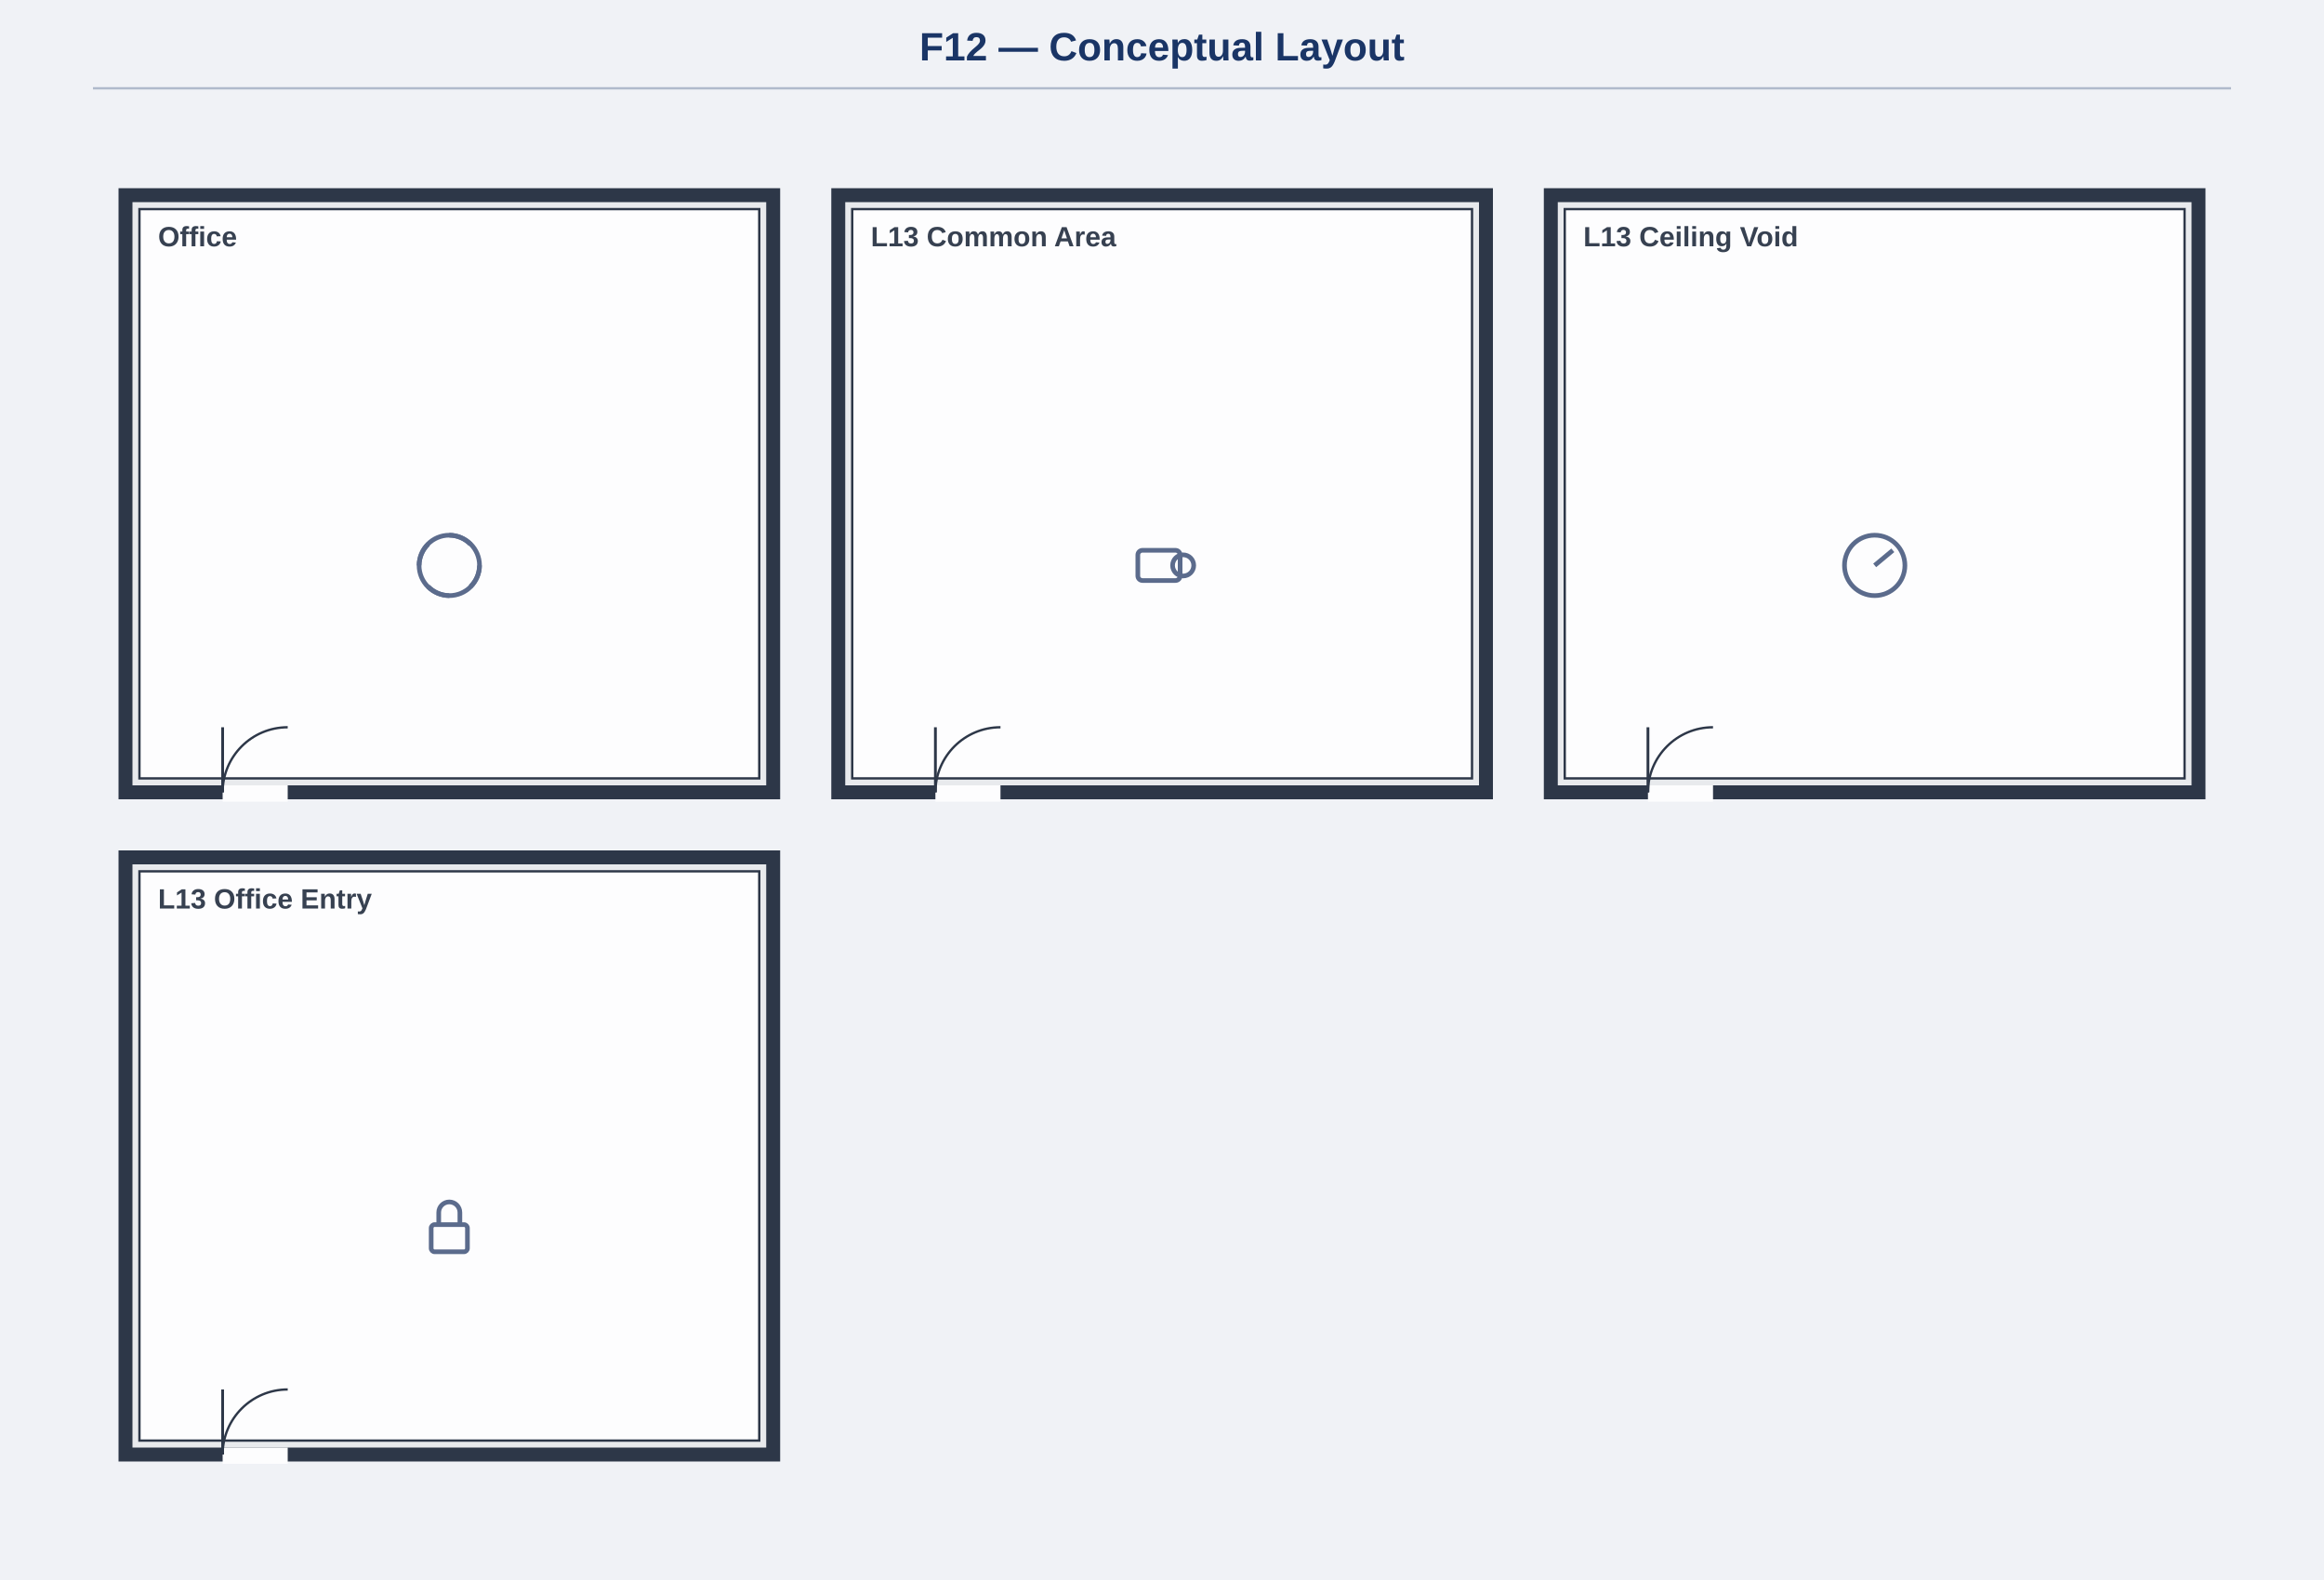
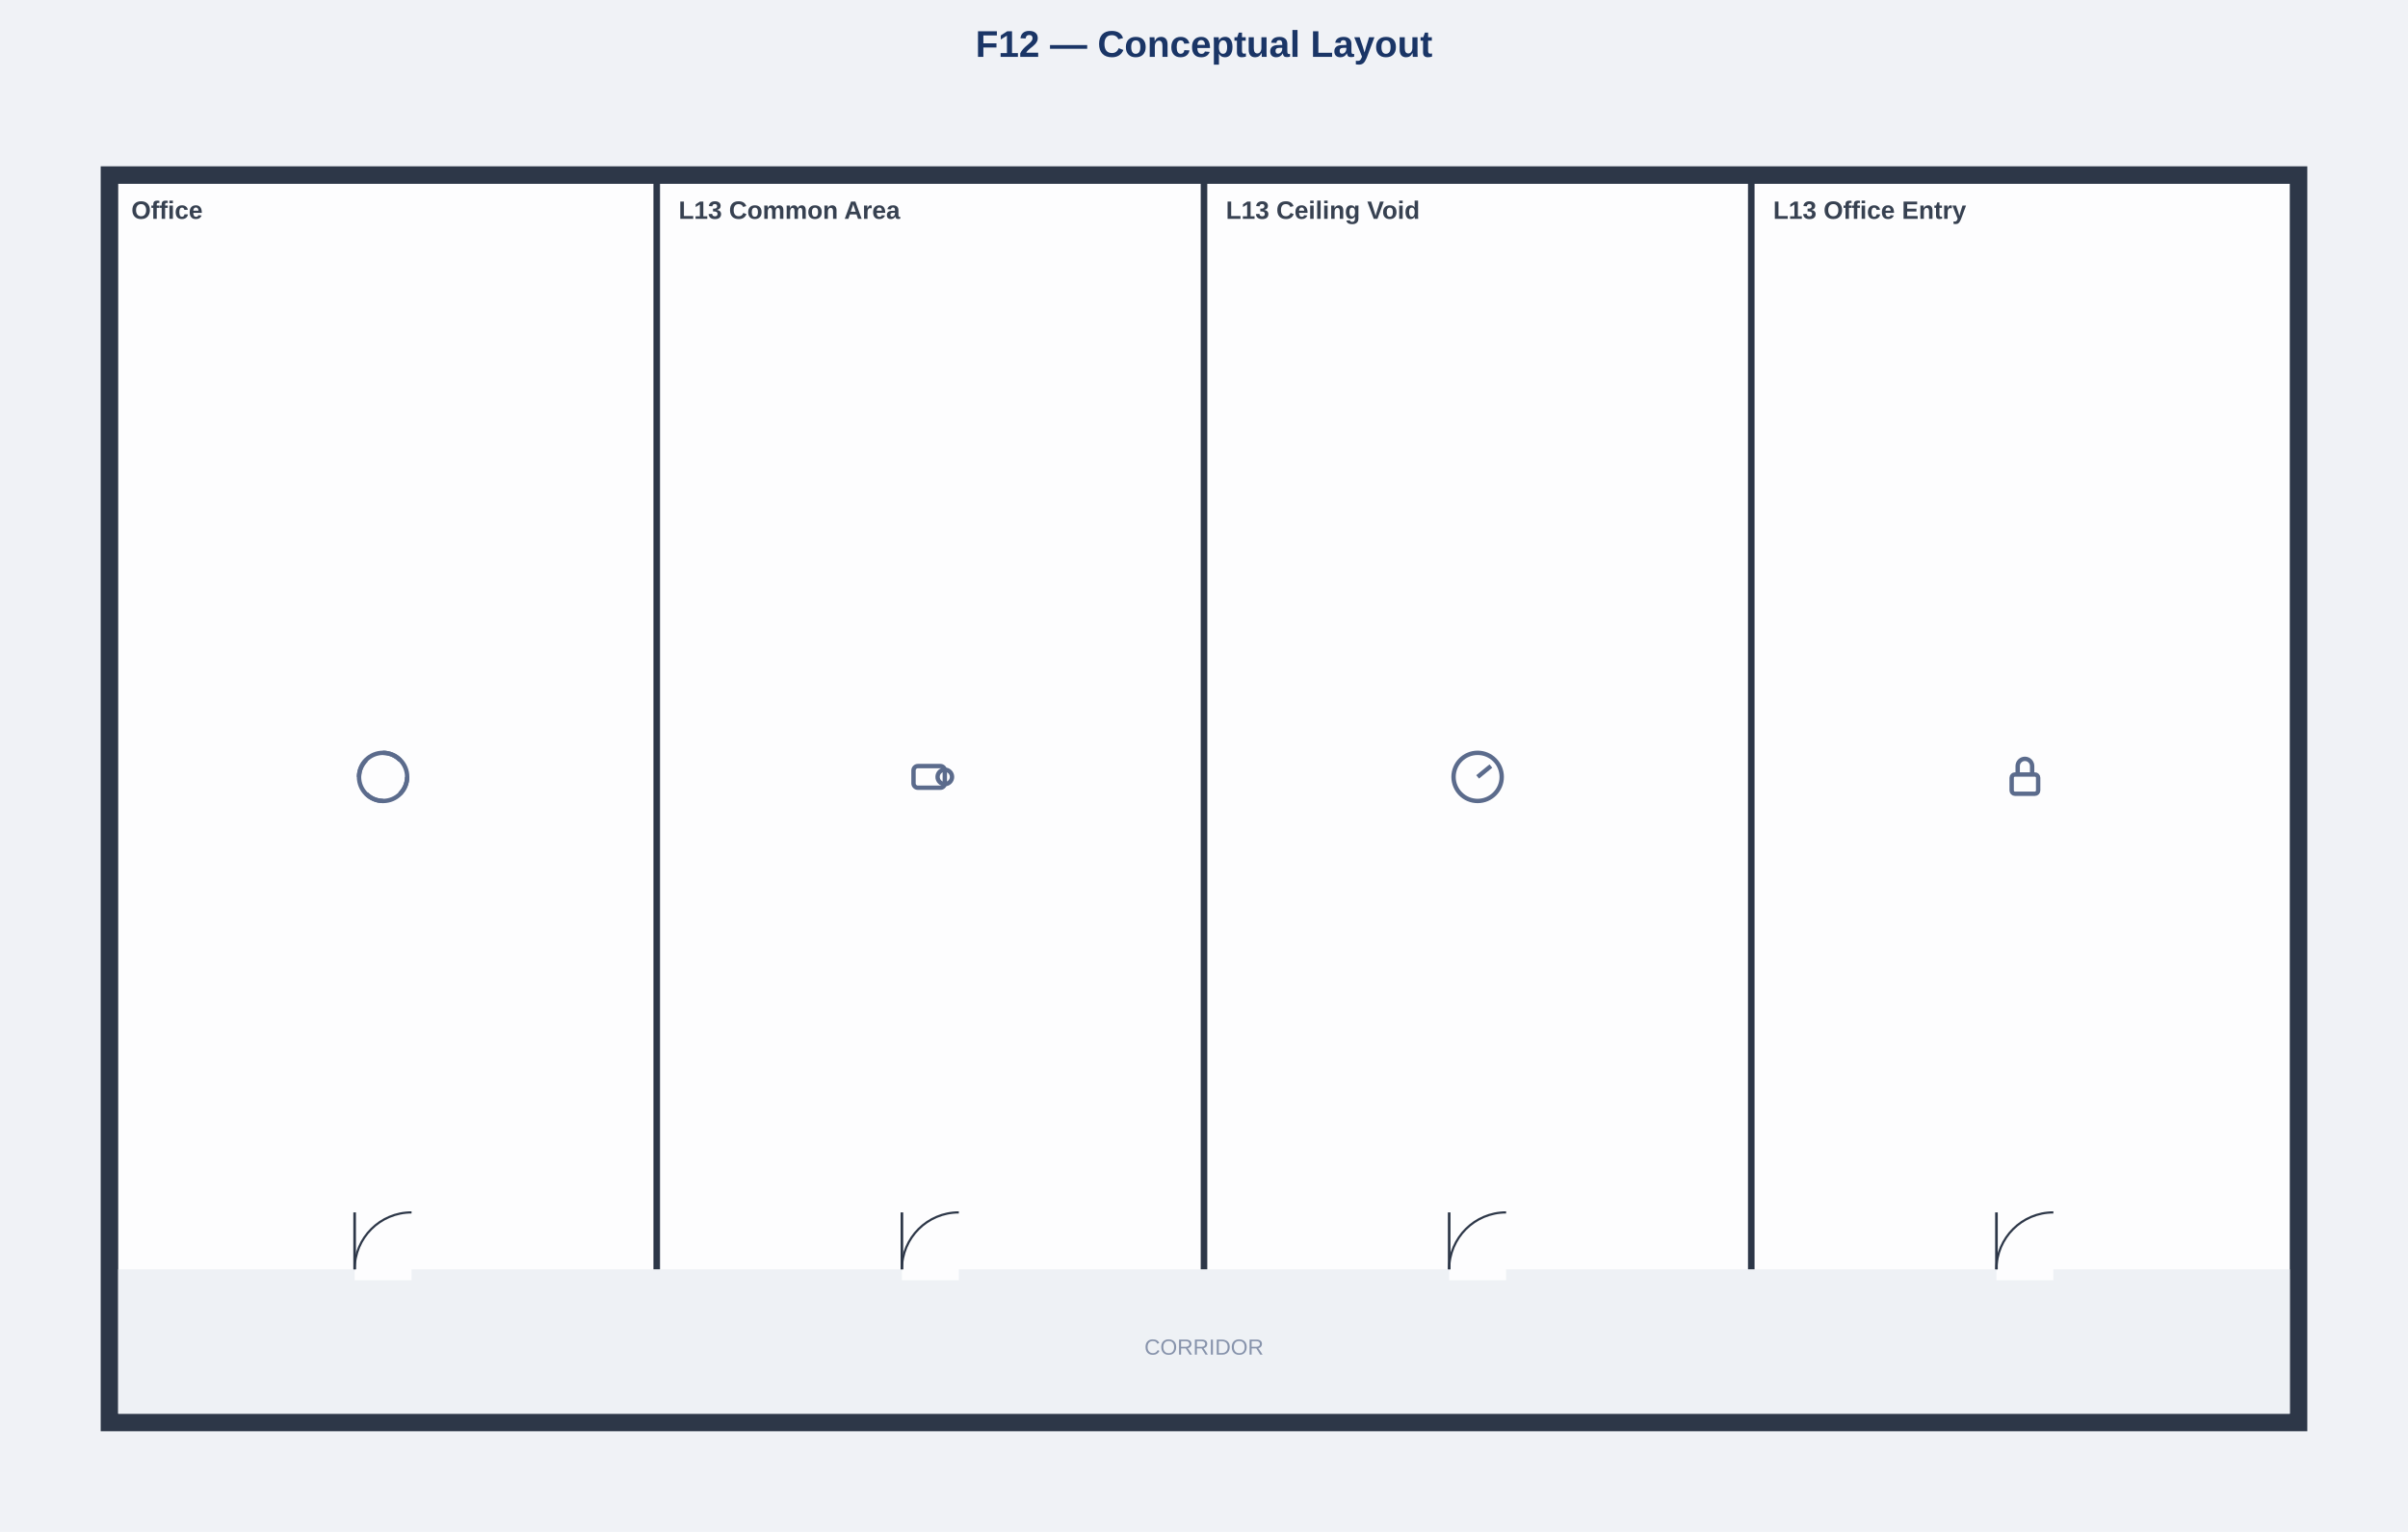
- <svg xmlns="http://www.w3.org/2000/svg" width="1000" height="680" viewBox="0 0 1000 680" font-family="Arial, sans-serif">
-   <rect x="0" y="0" width="1000" height="680" fill="#F0F2F6" />
-   <text x="500.0" y="26" text-anchor="middle" font-size="17" font-weight="bold" fill="#1A3566">F12 — Conceptual Layout</text>
-   <line x1="40" y1="38" x2="960" y2="38" stroke="#1A3566" stroke-width="1" opacity="0.3" />
-   <rect x="54.0" y="84.0" width="278.7" height="257.0" fill="#E8EAED" stroke="#2D3748" stroke-width="6" />
-   <rect x="60.0" y="90.0" width="266.7" height="245.0" fill="#FDFDFE" stroke="#2D3748" stroke-width="1" />
-   <rect x="95.8" y="338.0" width="28.0" height="7" fill="#FDFDFE" />
-   <path d="M95.8,341.0 A28.0,28.0 0 0 1 123.8,313.0" fill="none" stroke="#2D3748" stroke-width="1" />
-   <line x1="95.8" y1="341.0" x2="95.8" y2="313.0" stroke="#2D3748" stroke-width="1.2" />
-   <text x="68.0" y="106.0" font-size="12" font-weight="700" fill="#374151">Office</text>
-   <circle cx="193.333" cy="243.34" r="13" fill="none" stroke="#5B6B8C" stroke-width="2" />
-   <path d="M193.333,230.34 A13,13 0 0 1 202.433,234.24" stroke="#5B6B8C" stroke-width="2" fill="none" />
-   <path d="M206.333,243.34 A13,13 0 0 1 202.433,252.44" stroke="#5B6B8C" stroke-width="2" fill="none" />
-   <path d="M193.333,256.34 A13,13 0 0 1 184.233,252.44" stroke="#5B6B8C" stroke-width="2" fill="none" />
-   <path d="M180.333,243.34 A13,13 0 0 1 184.233,234.24" stroke="#5B6B8C" stroke-width="2" fill="none" />
-   <rect x="360.7" y="84.0" width="278.7" height="257.0" fill="#E8EAED" stroke="#2D3748" stroke-width="6" />
-   <rect x="366.7" y="90.0" width="266.7" height="245.0" fill="#FDFDFE" stroke="#2D3748" stroke-width="1" />
-   <rect x="402.5" y="338.0" width="28.0" height="7" fill="#FDFDFE" />
-   <path d="M402.5,341.0 A28.0,28.0 0 0 1 430.5,313.0" fill="none" stroke="#2D3748" stroke-width="1" />
-   <line x1="402.5" y1="341.0" x2="402.5" y2="313.0" stroke="#2D3748" stroke-width="1.2" />
-   <text x="374.7" y="106.0" font-size="12" font-weight="700" fill="#374151">L13 Common Area</text>
-   <rect x="489.6" y="236.84" width="18.2" height="13" rx="2" fill="none" stroke="#5B6B8C" stroke-width="2" />
-   <circle cx="509.1" cy="243.34" r="4.55" fill="none" stroke="#5B6B8C" stroke-width="2" />
-   <rect x="667.3" y="84.0" width="278.7" height="257.0" fill="#E8EAED" stroke="#2D3748" stroke-width="6" />
-   <rect x="673.3" y="90.0" width="266.7" height="245.0" fill="#FDFDFE" stroke="#2D3748" stroke-width="1" />
-   <rect x="709.1" y="338.0" width="28.0" height="7" fill="#FDFDFE" />
-   <path d="M709.1,341.0 A28.0,28.0 0 0 1 737.1,313.0" fill="none" stroke="#2D3748" stroke-width="1" />
-   <line x1="709.1" y1="341.0" x2="709.1" y2="313.0" stroke="#2D3748" stroke-width="1.2" />
-   <text x="681.3" y="106.0" font-size="12" font-weight="700" fill="#374151">L13 Ceiling Void</text>
-   <circle cx="806.667" cy="243.34" r="13" fill="none" stroke="#5B6B8C" stroke-width="2" />
-   <path d="M806.667,243.34 L814.467,236.84" stroke="#5B6B8C" stroke-width="2" />
-   <rect x="54.0" y="369.0" width="278.7" height="257.0" fill="#E8EAED" stroke="#2D3748" stroke-width="6" />
-   <rect x="60.0" y="375.0" width="266.7" height="245.0" fill="#FDFDFE" stroke="#2D3748" stroke-width="1" />
-   <rect x="95.8" y="623.0" width="28.0" height="7" fill="#FDFDFE" />
-   <path d="M95.8,626.0 A28.0,28.0 0 0 1 123.8,598.0" fill="none" stroke="#2D3748" stroke-width="1" />
-   <line x1="95.8" y1="626.0" x2="95.8" y2="598.0" stroke="#2D3748" stroke-width="1.2" />
-   <text x="68.0" y="391.0" font-size="12" font-weight="700" fill="#374151">L13 Office Entry</text>
-   <rect x="185.533" y="527.04" width="15.6" height="11.7" rx="1.5" fill="none" stroke="#5B6B8C" stroke-width="2" />
-   <path d="M188.783,527.04 L188.783,521.84 A4.55,4.55 0 0 1 197.883,521.84 L197.883,527.04" fill="none" stroke="#5B6B8C" stroke-width="2" />
+ <svg xmlns="http://www.w3.org/2000/svg" width="1100" height="700" viewBox="0 0 1100 700" font-family="Arial, sans-serif">
+   <rect x="0" y="0" width="1100" height="700" fill="#F0F2F6" />
+   <text x="550.0" y="26" text-anchor="middle" font-size="17" font-weight="bold" fill="#1A3566">F12 — Conceptual Layout</text>
+   <rect x="50" y="80" width="1000" height="570" fill="#FDFDFE" stroke="#2D3748" stroke-width="8" />
+   <rect x="54.0" y="580" width="992" height="66.0" fill="#EEF1F5" />
+   <text x="550.0" y="619.0" text-anchor="middle" font-size="10" fill="#5B6B8C" opacity="0.7">CORRIDOR</text>
+   <text x="60.0" y="100" font-size="11.5" font-weight="700" fill="#374151">Office</text>
+   <circle cx="175.0" cy="355.0" r="11" fill="none" stroke="#5B6B8C" stroke-width="2" />
+   <path d="M175.0,344.0 A11,11 0 0 1 182.7,347.3" stroke="#5B6B8C" stroke-width="2" fill="none" />
+   <path d="M186.0,355.0 A11,11 0 0 1 182.7,362.7" stroke="#5B6B8C" stroke-width="2" fill="none" />
+   <path d="M175.0,366.0 A11,11 0 0 1 167.3,362.7" stroke="#5B6B8C" stroke-width="2" fill="none" />
+   <path d="M164.0,355.0 A11,11 0 0 1 167.3,347.3" stroke="#5B6B8C" stroke-width="2" fill="none" />
+   <rect x="162.0" y="577.0" width="26.0" height="8" fill="#FDFDFE" />
+   <path d="M162.0,580.0 A26.0,26.0 0 0 1 188.0,554.0" fill="none" stroke="#2D3748" stroke-width="1" />
+   <line x1="162.0" y1="580.0" x2="162.0" y2="554.0" stroke="#2D3748" stroke-width="1.2" />
+   <line x1="300.0" y1="80" x2="300.0" y2="580" stroke="#2D3748" stroke-width="3" />
+   <text x="310.0" y="100" font-size="11.5" font-weight="700" fill="#374151">L13 Common Area</text>
+   <rect x="417.3" y="350.05" width="14.3" height="9.9" rx="2" fill="none" stroke="#5B6B8C" stroke-width="2" />
+   <circle cx="431.6" cy="355.0" r="3.3" fill="none" stroke="#5B6B8C" stroke-width="2" />
+   <rect x="412.0" y="577.0" width="26.0" height="8" fill="#FDFDFE" />
+   <path d="M412.0,580.0 A26.0,26.0 0 0 1 438.0,554.0" fill="none" stroke="#2D3748" stroke-width="1" />
+   <line x1="412.0" y1="580.0" x2="412.0" y2="554.0" stroke="#2D3748" stroke-width="1.2" />
+   <line x1="550.0" y1="80" x2="550.0" y2="580" stroke="#2D3748" stroke-width="3" />
+   <text x="560.0" y="100" font-size="11.5" font-weight="700" fill="#374151">L13 Ceiling Void</text>
+   <circle cx="675.0" cy="355.0" r="11" fill="none" stroke="#5B6B8C" stroke-width="2" />
+   <path d="M675.0,355.0 L681.05,350.05" stroke="#5B6B8C" stroke-width="2" />
+   <rect x="662.0" y="577.0" width="26.0" height="8" fill="#FDFDFE" />
+   <path d="M662.0,580.0 A26.0,26.0 0 0 1 688.0,554.0" fill="none" stroke="#2D3748" stroke-width="1" />
+   <line x1="662.0" y1="580.0" x2="662.0" y2="554.0" stroke="#2D3748" stroke-width="1.2" />
+   <line x1="800.0" y1="80" x2="800.0" y2="580" stroke="#2D3748" stroke-width="3" />
+   <text x="810.0" y="100" font-size="11.5" font-weight="700" fill="#374151">L13 Office Entry</text>
+   <rect x="918.95" y="353.9" width="12.1" height="8.8" rx="1.5" fill="none" stroke="#5B6B8C" stroke-width="2" />
+   <path d="M921.7,353.9 L921.7,350.05 A3.3,3.3 0 0 1 928.3,350.05 L928.3,353.9" fill="none" stroke="#5B6B8C" stroke-width="2" />
+   <rect x="912.0" y="577.0" width="26.0" height="8" fill="#FDFDFE" />
+   <path d="M912.0,580.0 A26.0,26.0 0 0 1 938.0,554.0" fill="none" stroke="#2D3748" stroke-width="1" />
+   <line x1="912.0" y1="580.0" x2="912.0" y2="554.0" stroke="#2D3748" stroke-width="1.2" />
</svg>
